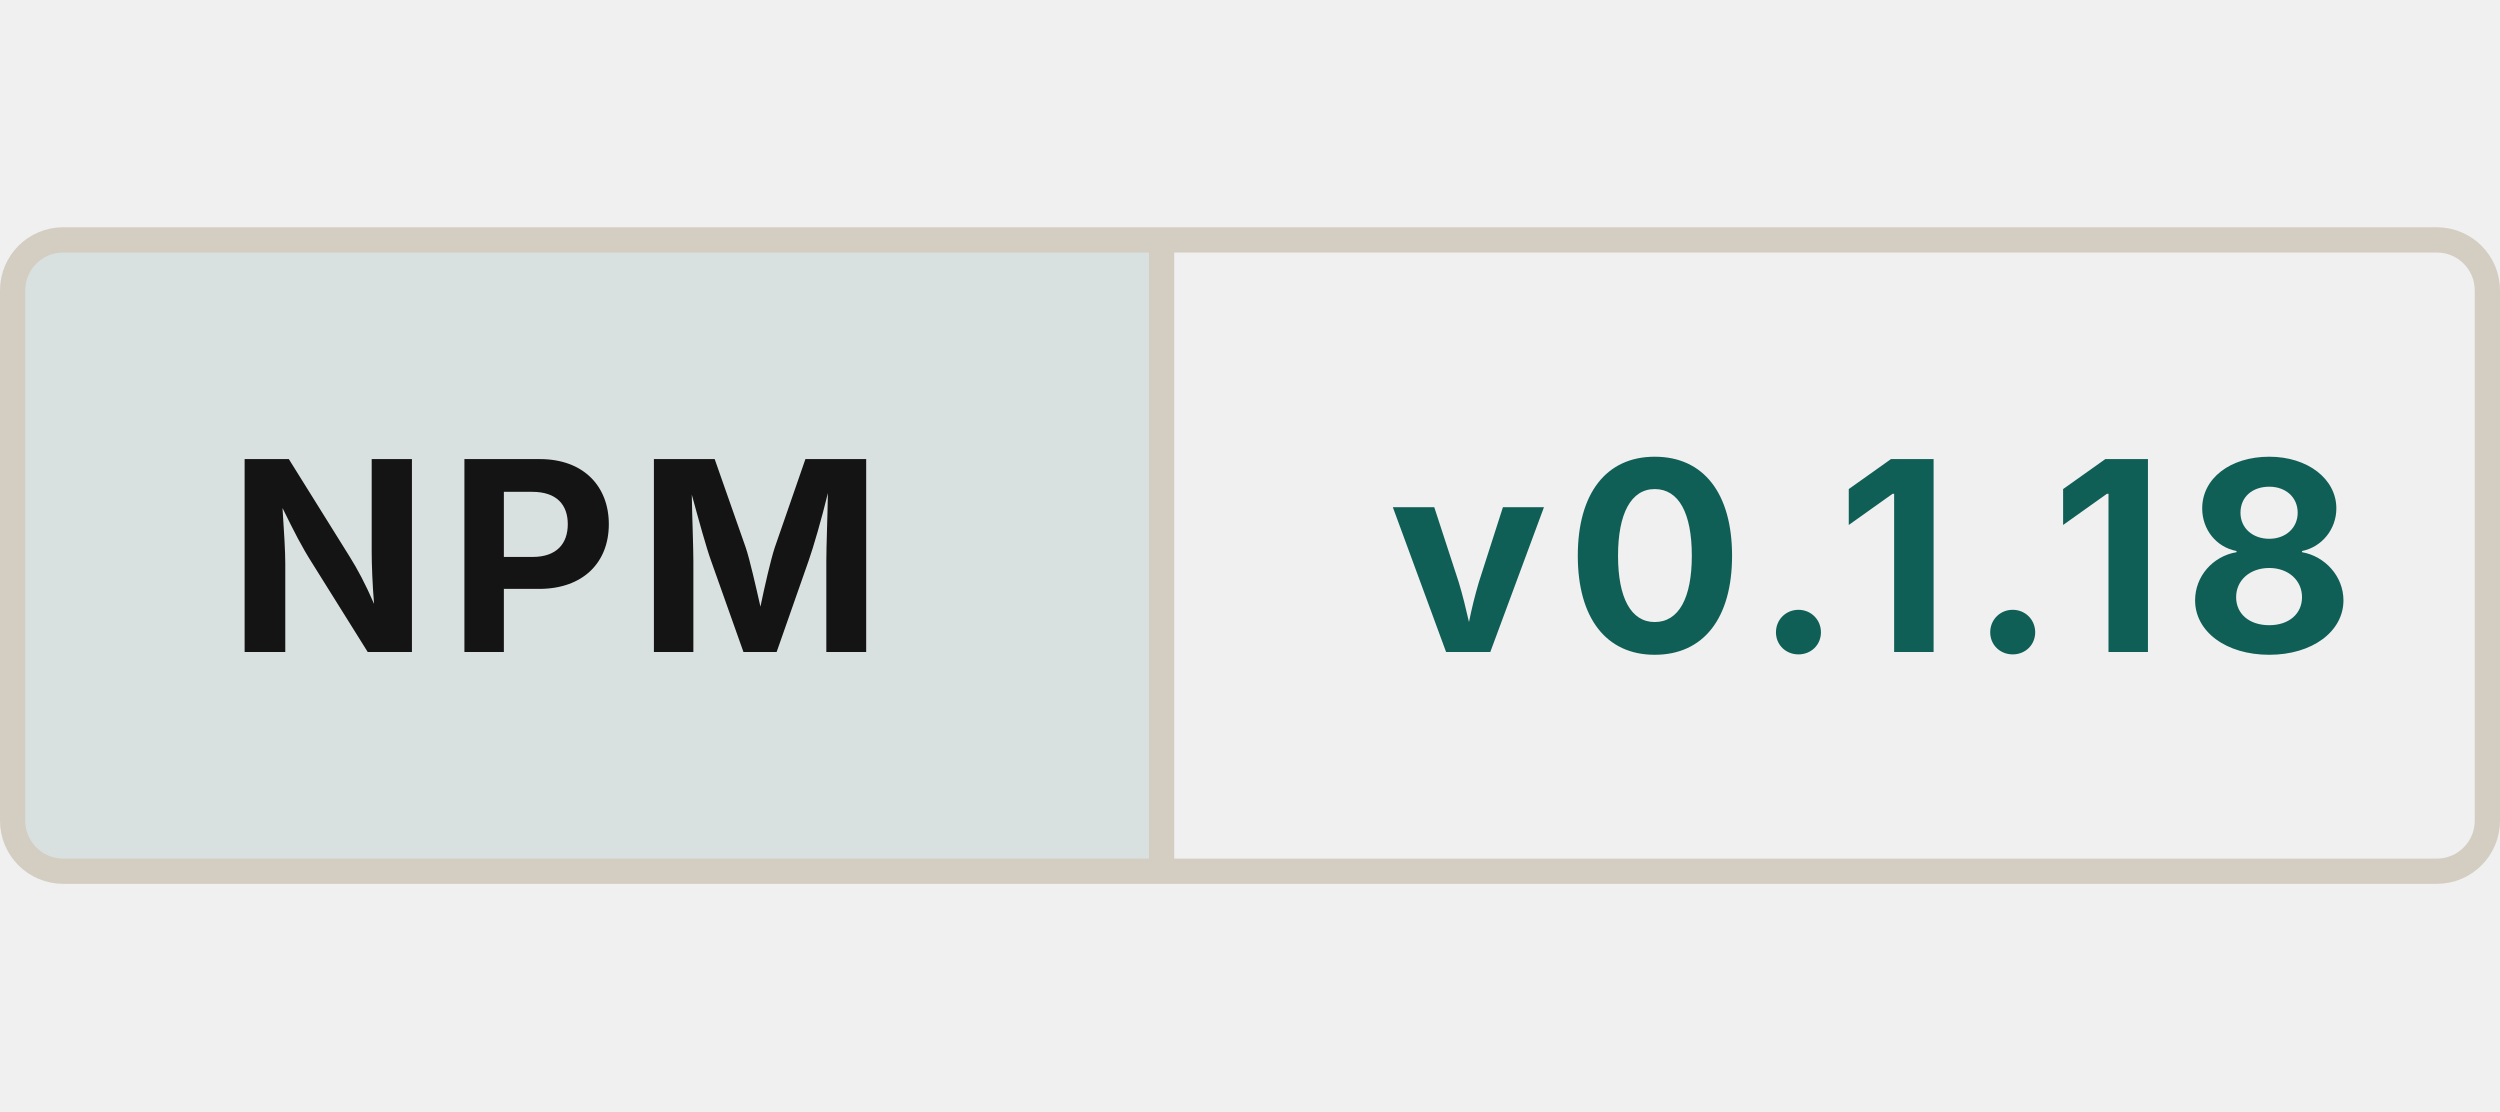
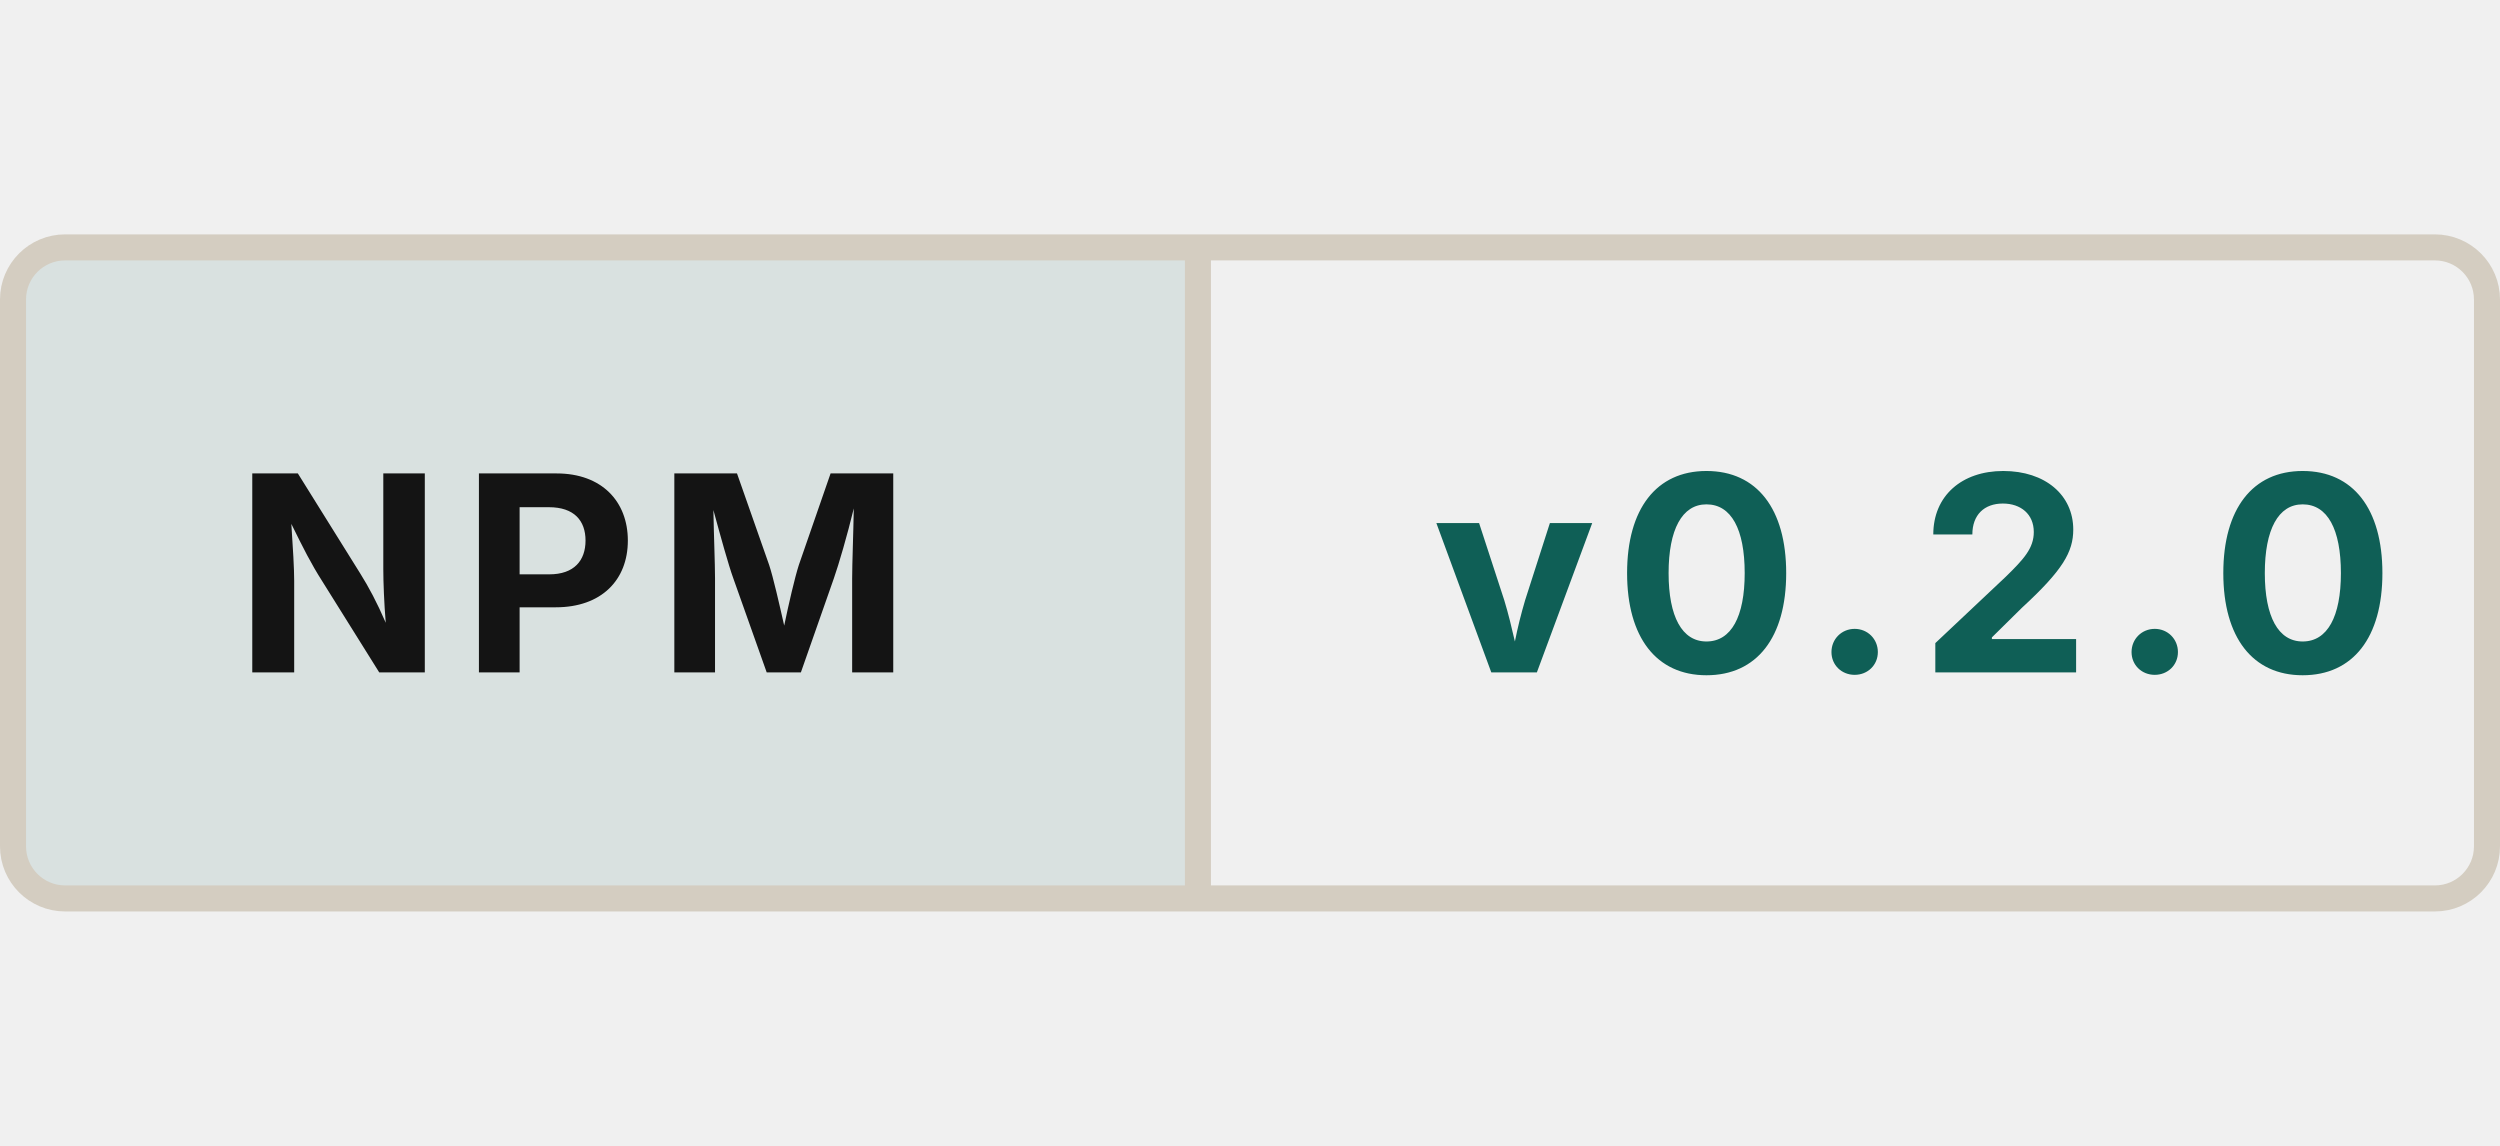
- <svg xmlns="http://www.w3.org/2000/svg" width="99" height="44" viewBox="0 0 99 44" role="img" aria-label="npm: v0.1.18">
+ <svg xmlns="http://www.w3.org/2000/svg" width="96" height="44" viewBox="0 0 96 44" role="img" aria-label="npm: v0.2.0">
  <style>
    .paper { fill: #faf5eb; }
    .rule { stroke: #d4cdc1; }
    .band { fill: #0f5f56; }
    .ink { fill: #141414; }
    .accent { fill: #0f5f56; }
    .accent-rule { stroke: rgba(15, 95, 86, 0.45); }
    .tint { fill: rgba(15, 95, 86, 0.1); }
    .s-accent { stroke: #0f5f56; }
    .on-band { fill: #ffffff; }
    .s-on-band { stroke: #ffffff; }
    @media (prefers-color-scheme: dark) {
      .paper { fill: #191a17; }
      .rule { stroke: #3a3b35; }
      .band { fill: #0d4d46; }
      .ink { fill: #eae8e1; }
      .accent { fill: #5ec6b0; }
      .accent-rule { stroke: rgba(94, 198, 176, 0.45); }
      .tint { fill: rgba(94, 198, 176, 0.1); }
      .s-accent { stroke: #5ec6b0; }
    }
  </style>
  <path d="M2.5 9.5h43.5v25h-43.5a2 2 0 0 1 -2 -2v-21a2 2 0 0 1 2 -2z" class="tint" />
-   <rect x="0.5" y="9.5" width="98" height="25" rx="2" class="rule" fill="none" stroke-width="1" />
+   <rect x="0.5" y="9.5" width="95" height="25" rx="2" class="rule" fill="none" stroke-width="1" />
  <path d="M46 9.5v25" class="rule" stroke-width="1" />
  <text x="9" y="22" dominant-baseline="central" font-family="Segoe UI, Inter, -apple-system, BlinkMacSystemFont, Helvetica, Arial, sans-serif" font-size="10.5" font-weight="700" letter-spacing="0.7" class="ink">NPM</text>
-   <text x="55" y="22" dominant-baseline="central" font-family="Segoe UI, Inter, -apple-system, BlinkMacSystemFont, Helvetica, Arial, sans-serif" font-size="10.5" font-weight="700" letter-spacing="0.7" class="accent">v0.1.18</text>
+   <text x="55" y="22" dominant-baseline="central" font-family="Segoe UI, Inter, -apple-system, BlinkMacSystemFont, Helvetica, Arial, sans-serif" font-size="10.5" font-weight="700" letter-spacing="0.7" class="accent">v0.2.0</text>
</svg>
